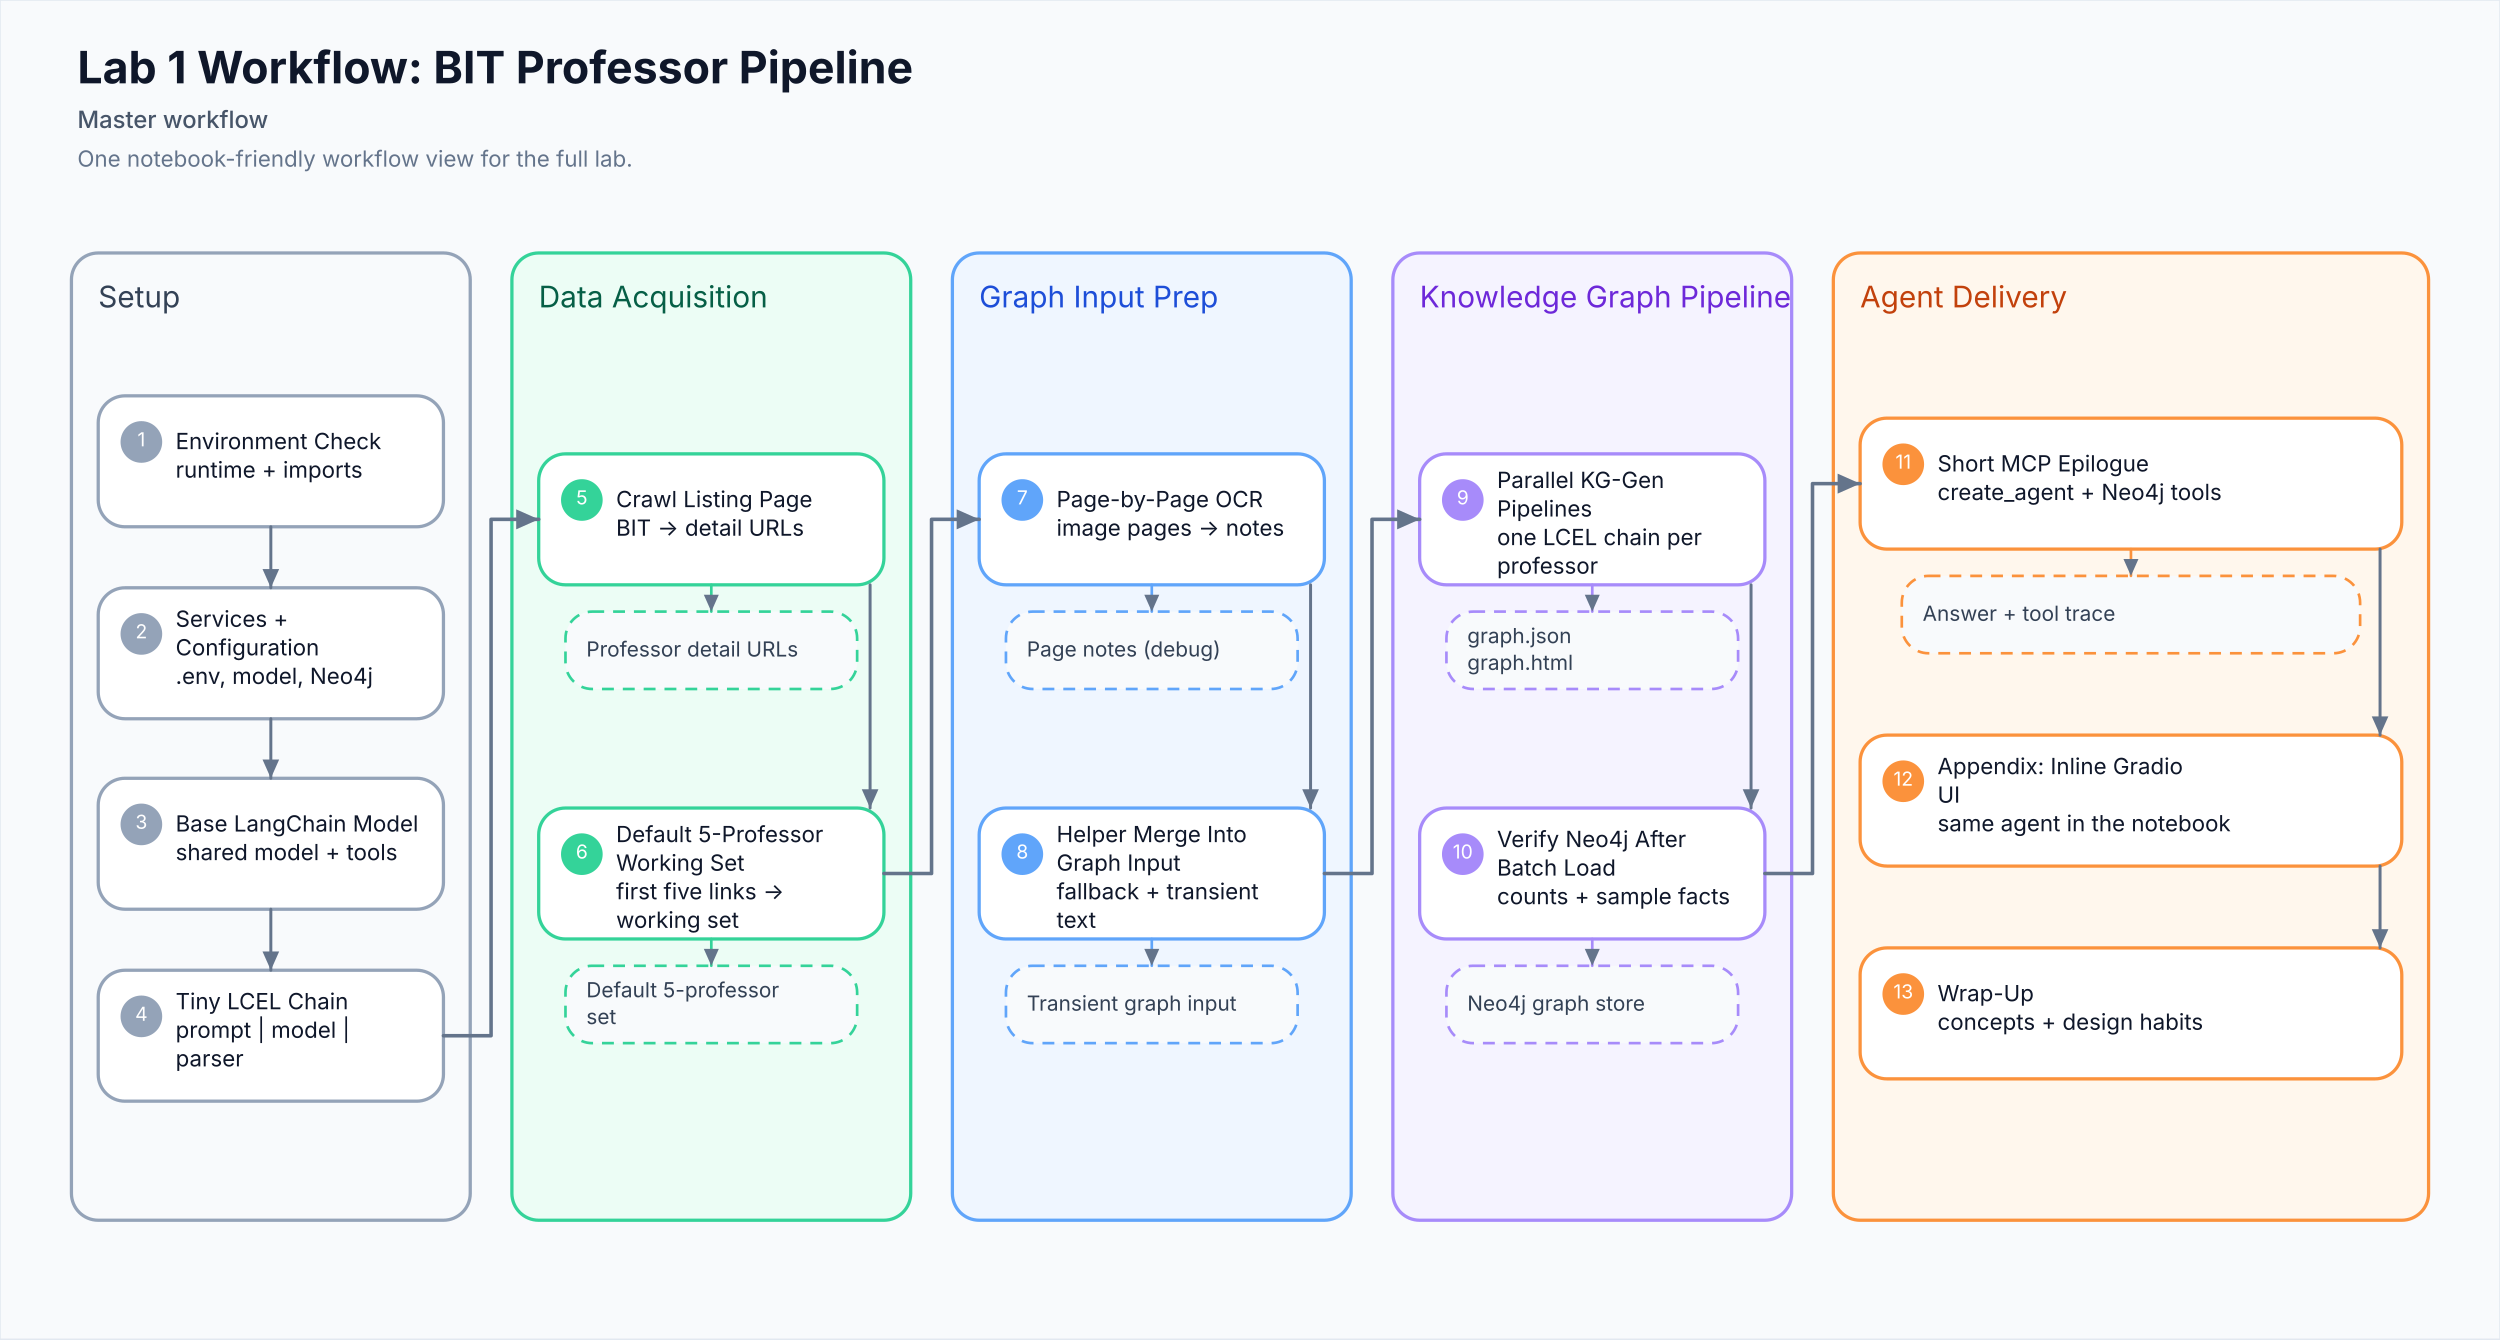
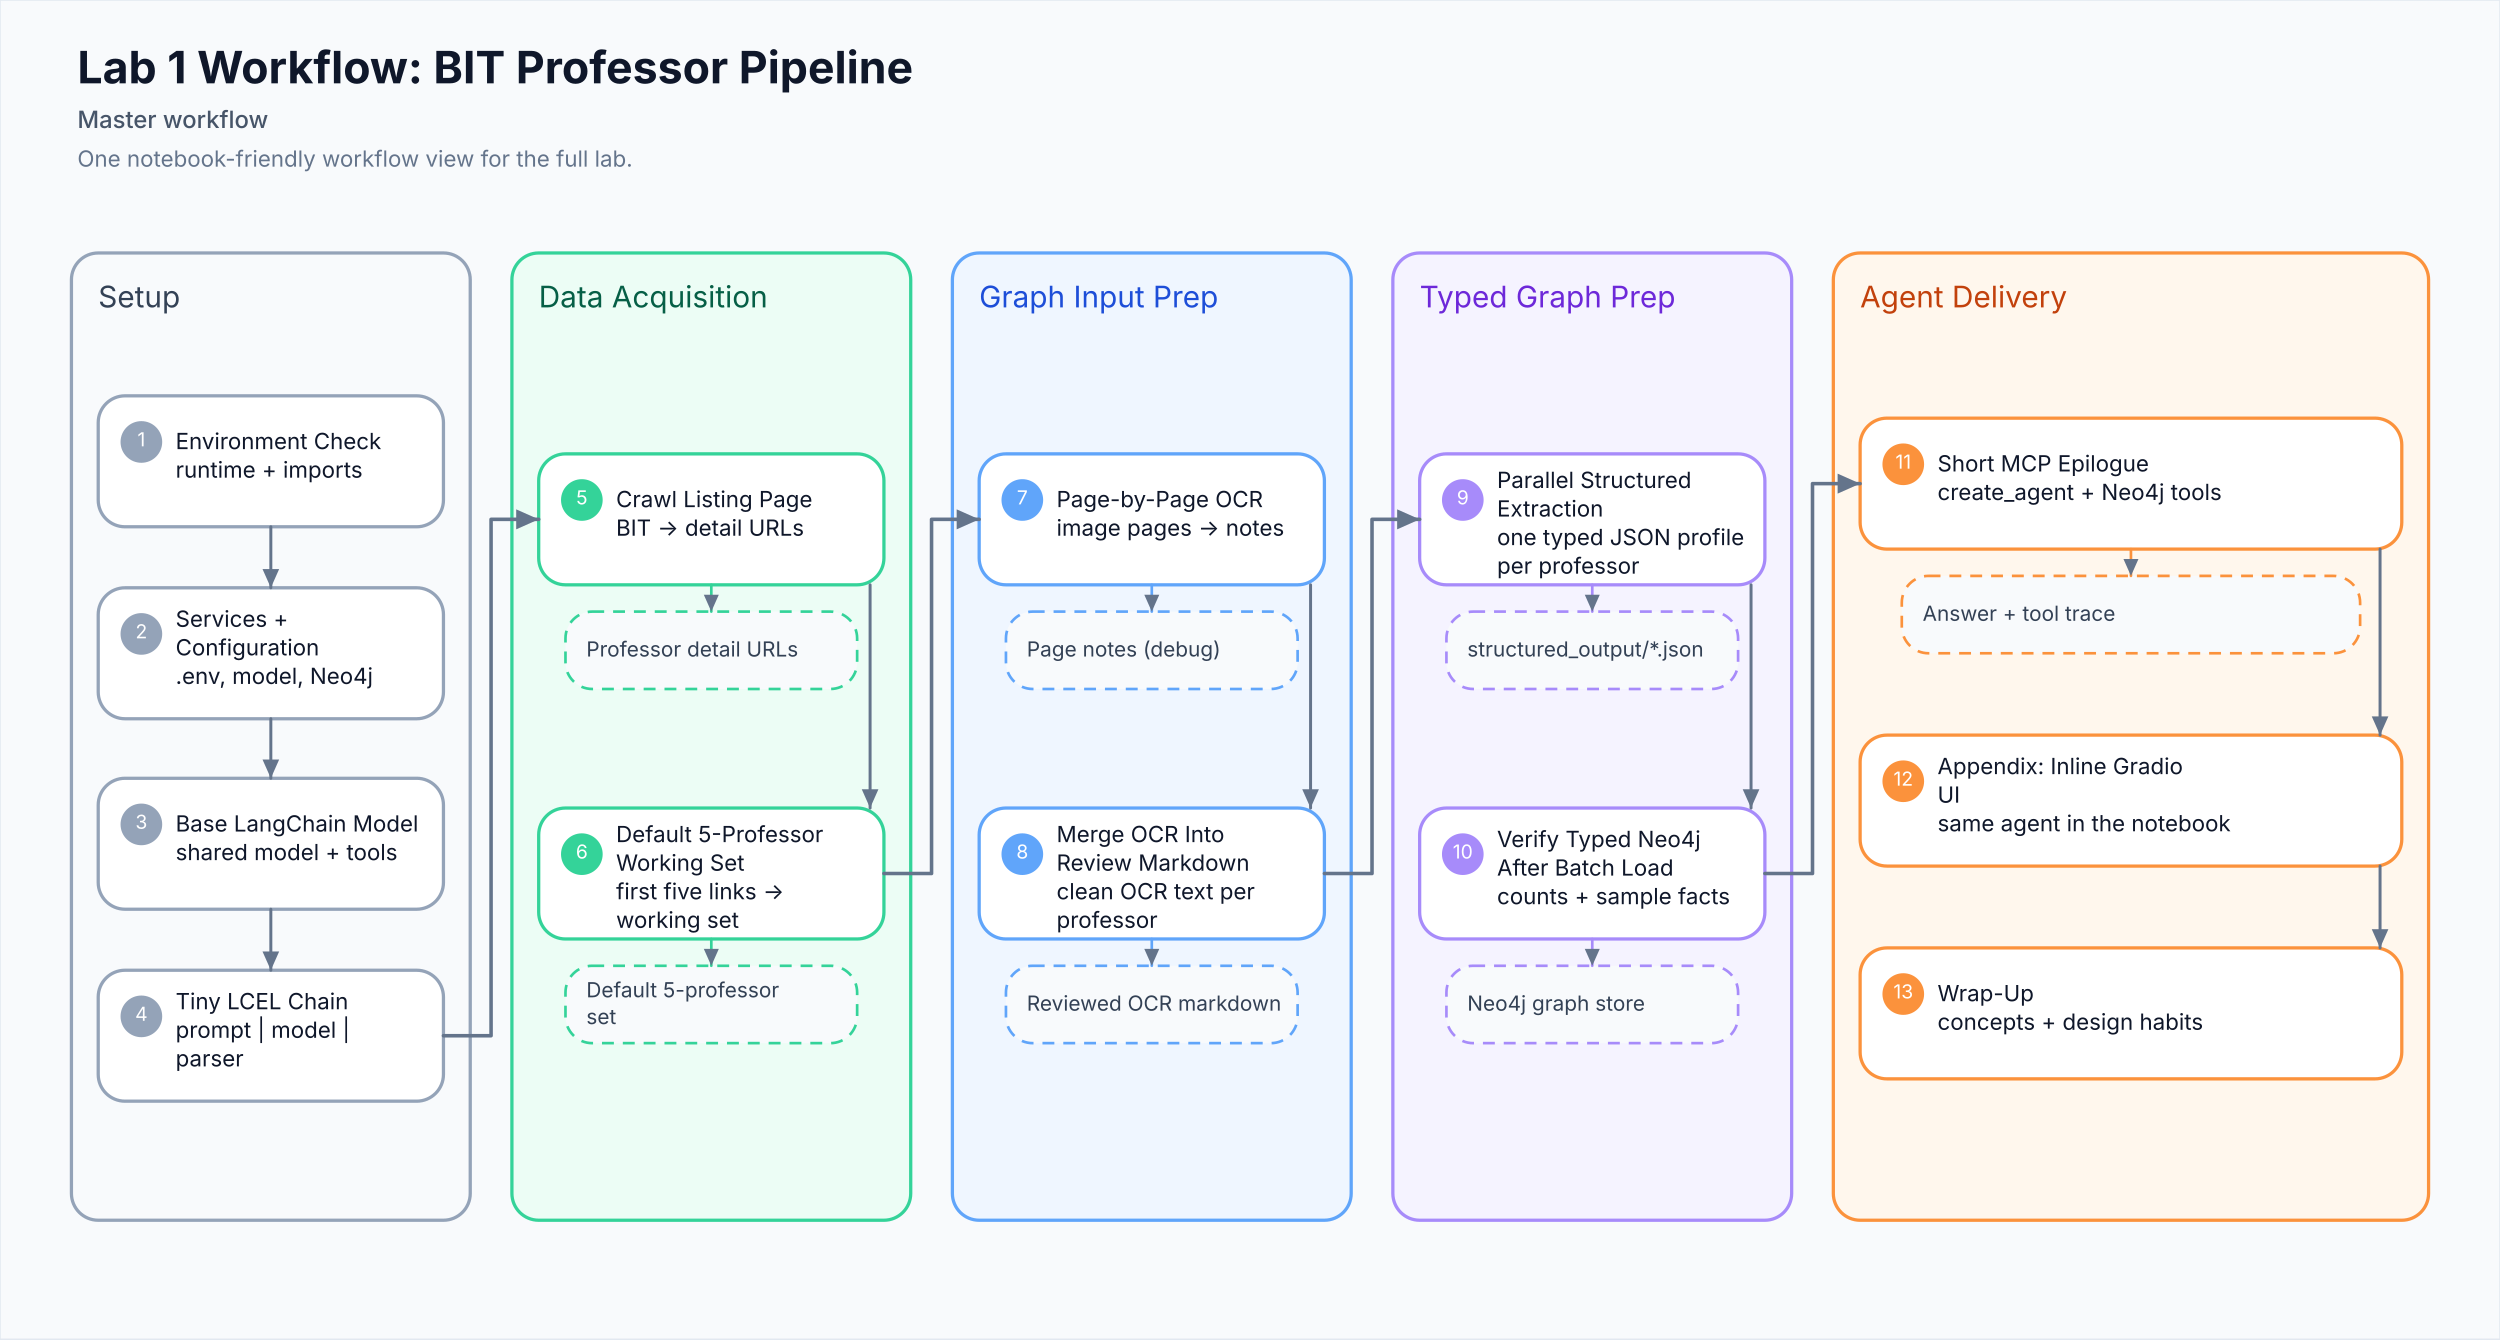
<svg xmlns="http://www.w3.org/2000/svg" width="1680" height="900" viewBox="0 0 1680 900">
  <defs>
    <marker id="arrow-dark" viewBox="0 0 10 10" refX="9" refY="5" markerWidth="7" markerHeight="7" orient="auto">
      <path d="M 0 1 L 9 5 L 0 9 Z" fill="#64748b" />
    </marker>
    <marker id="arrow-current" viewBox="0 0 10 10" refX="9" refY="5" markerWidth="7" markerHeight="7" orient="auto">
      <path d="M 0 1 L 9 5 L 0 9 Z" fill="#e8590c" />
    </marker>
    <filter id="current-shadow" x="-10%" y="-10%" width="140%" height="140%">
      <feDropShadow dx="0" dy="3" stdDeviation="4" flood-color="#fed7aa" flood-opacity="0.95" />
    </filter>
  </defs>
  <rect width="1680" height="900" fill="#f8fafc" stroke="#e2e8f0" stroke-width="1" />
  <text x="52" y="56" font-family="Inter, Arial, sans-serif" font-size="30" font-weight="700" fill="#0f172a">Lab 1 Workflow: BIT Professor Pipeline</text>
  <text x="52" y="86" font-family="Inter, Arial, sans-serif" font-size="16" font-weight="500" fill="#475569">Master workflow</text>
  <text x="52" y="112" font-family="Inter, Arial, sans-serif" font-size="15" font-weight="400" fill="#64748b">One notebook-friendly workflow view for the full lab.</text>
  <g opacity="1.00">
    <rect x="48" y="170" width="268" height="650" rx="18" fill="#f8fafc" stroke="#94a3b8" stroke-width="2.2" />
  </g>
  <g opacity="1.00">
    <text font-family="Inter, Arial, sans-serif" font-size="20" fill="#334155" text-anchor="start">
      <tspan x="66.0" y="192.0" dominant-baseline="hanging">Setup</tspan>
    </text>
  </g>
  <g opacity="1.00">
    <rect x="344" y="170" width="268" height="650" rx="18" fill="#ecfdf5" stroke="#34d399" stroke-width="2.2" />
  </g>
  <g opacity="1.00">
    <text font-family="Inter, Arial, sans-serif" font-size="20" fill="#065f46" text-anchor="start">
      <tspan x="362.0" y="192.0" dominant-baseline="hanging">Data Acquisition</tspan>
    </text>
  </g>
  <g opacity="1.00">
    <rect x="640" y="170" width="268" height="650" rx="18" fill="#eff6ff" stroke="#60a5fa" stroke-width="2.2" />
  </g>
  <g opacity="1.00">
    <text font-family="Inter, Arial, sans-serif" font-size="20" fill="#1d4ed8" text-anchor="start">
      <tspan x="658.0" y="192.0" dominant-baseline="hanging">Graph Input Prep</tspan>
    </text>
  </g>
  <g opacity="1.00">
    <rect x="936" y="170" width="268" height="650" rx="18" fill="#f5f3ff" stroke="#a78bfa" stroke-width="2.2" />
  </g>
  <g opacity="1.00">
    <text font-family="Inter, Arial, sans-serif" font-size="20" fill="#6d28d9" text-anchor="start">
-       <tspan x="954.0" y="192.0" dominant-baseline="hanging">Knowledge Graph Pipeline</tspan>
+       <tspan x="954.0" y="192.0" dominant-baseline="hanging">Typed Graph Prep</tspan>
    </text>
  </g>
  <g opacity="1.00">
    <rect x="1232" y="170" width="400" height="650" rx="18" fill="#fff7ed" stroke="#fb923c" stroke-width="2.2" />
  </g>
  <g opacity="1.00">
    <text font-family="Inter, Arial, sans-serif" font-size="20" fill="#c2410c" text-anchor="start">
      <tspan x="1250.0" y="192.0" dominant-baseline="hanging">Agent Delivery</tspan>
    </text>
  </g>
  <a href="https://docs.astral.sh/uv/getting-started/" target="_blank">
    <g opacity="1.00">
      <rect x="66" y="266" width="232" height="88" rx="18" fill="#ffffff" stroke="#94a3b8" stroke-width="2.2" />
    </g>
  </a>
  <a href="https://docs.astral.sh/uv/getting-started/" target="_blank">
    <g opacity="1.00">
      <ellipse cx="95.0" cy="297.0" rx="13.0" ry="13.0" fill="#94a3b8" stroke="#94a3b8" stroke-width="2" />
    </g>
  </a>
  <a href="https://docs.astral.sh/uv/getting-started/" target="_blank">
    <g opacity="1.00">
      <text font-family="Inter, Arial, sans-serif" font-size="13" fill="#ffffff" text-anchor="middle">
        <tspan x="95.0" y="290.5" dominant-baseline="hanging">1</tspan>
      </text>
    </g>
  </a>
  <a href="https://docs.astral.sh/uv/getting-started/" target="_blank">
    <g opacity="1.00">
      <text font-family="Inter, Arial, sans-serif" font-size="15" fill="#0f172a" text-anchor="start">
        <tspan x="118.0" y="290.9" dominant-baseline="hanging">Environment Check</tspan>
        <tspan x="118.0" y="310.1" dominant-baseline="hanging">runtime + imports</tspan>
      </text>
    </g>
  </a>
  <a href="https://docs.langchain.com/oss/python/integrations/chat/openai" target="_blank">
    <g opacity="1.00">
      <rect x="66" y="395" width="232" height="88" rx="18" fill="#ffffff" stroke="#94a3b8" stroke-width="2.2" />
    </g>
  </a>
  <a href="https://docs.langchain.com/oss/python/integrations/chat/openai" target="_blank">
    <g opacity="1.00">
      <ellipse cx="95.0" cy="426.0" rx="13.0" ry="13.0" fill="#94a3b8" stroke="#94a3b8" stroke-width="2" />
    </g>
  </a>
  <a href="https://docs.langchain.com/oss/python/integrations/chat/openai" target="_blank">
    <g opacity="1.00">
      <text font-family="Inter, Arial, sans-serif" font-size="13" fill="#ffffff" text-anchor="middle">
        <tspan x="95.0" y="419.5" dominant-baseline="hanging">2</tspan>
      </text>
    </g>
  </a>
  <a href="https://docs.langchain.com/oss/python/integrations/chat/openai" target="_blank">
    <g opacity="1.00">
      <text font-family="Inter, Arial, sans-serif" font-size="15" fill="#0f172a" text-anchor="start">
        <tspan x="118.0" y="410.3" dominant-baseline="hanging">Services +</tspan>
        <tspan x="118.0" y="429.5" dominant-baseline="hanging">Configuration</tspan>
        <tspan x="118.0" y="448.7" dominant-baseline="hanging">.env, model, Neo4j</tspan>
      </text>
    </g>
  </a>
  <a href="https://docs.langchain.com/oss/python/integrations/chat/openai" target="_blank">
    <g opacity="1.00">
      <rect x="66" y="523" width="232" height="88" rx="18" fill="#ffffff" stroke="#94a3b8" stroke-width="2.2" />
    </g>
  </a>
  <a href="https://docs.langchain.com/oss/python/integrations/chat/openai" target="_blank">
    <g opacity="1.00">
      <ellipse cx="95.0" cy="554.0" rx="13.0" ry="13.0" fill="#94a3b8" stroke="#94a3b8" stroke-width="2" />
    </g>
  </a>
  <a href="https://docs.langchain.com/oss/python/integrations/chat/openai" target="_blank">
    <g opacity="1.00">
      <text font-family="Inter, Arial, sans-serif" font-size="13" fill="#ffffff" text-anchor="middle">
        <tspan x="95.0" y="547.5" dominant-baseline="hanging">3</tspan>
      </text>
    </g>
  </a>
  <a href="https://docs.langchain.com/oss/python/integrations/chat/openai" target="_blank">
    <g opacity="1.00">
      <text font-family="Inter, Arial, sans-serif" font-size="15" fill="#0f172a" text-anchor="start">
        <tspan x="118.0" y="547.9" dominant-baseline="hanging">Base LangChain Model</tspan>
        <tspan x="118.0" y="567.1" dominant-baseline="hanging">shared model + tools</tspan>
      </text>
    </g>
  </a>
  <a href="https://api.python.langchain.com/en/latest/core/runnables/langchain_core.runnables.base.Runnable.html" target="_blank">
    <g opacity="1.00">
      <rect x="66" y="652" width="232" height="88" rx="18" fill="#ffffff" stroke="#94a3b8" stroke-width="2.2" />
    </g>
  </a>
  <a href="https://api.python.langchain.com/en/latest/core/runnables/langchain_core.runnables.base.Runnable.html" target="_blank">
    <g opacity="1.00">
      <ellipse cx="95.0" cy="683.0" rx="13.0" ry="13.0" fill="#94a3b8" stroke="#94a3b8" stroke-width="2" />
    </g>
  </a>
  <a href="https://api.python.langchain.com/en/latest/core/runnables/langchain_core.runnables.base.Runnable.html" target="_blank">
    <g opacity="1.00">
      <text font-family="Inter, Arial, sans-serif" font-size="13" fill="#ffffff" text-anchor="middle">
        <tspan x="95.0" y="676.5" dominant-baseline="hanging">4</tspan>
      </text>
    </g>
  </a>
  <a href="https://api.python.langchain.com/en/latest/core/runnables/langchain_core.runnables.base.Runnable.html" target="_blank">
    <g opacity="1.00">
      <text font-family="Inter, Arial, sans-serif" font-size="15" fill="#0f172a" text-anchor="start">
        <tspan x="118.0" y="667.3" dominant-baseline="hanging">Tiny LCEL Chain</tspan>
        <tspan x="118.0" y="686.5" dominant-baseline="hanging">prompt | model |</tspan>
        <tspan x="118.0" y="705.7" dominant-baseline="hanging">parser</tspan>
      </text>
    </g>
  </a>
  <a href="https://requests.readthedocs.io/en/latest/user/quickstart/" target="_blank">
    <g opacity="1.00">
      <rect x="362" y="305" width="232" height="88" rx="18" fill="#ffffff" stroke="#34d399" stroke-width="2.2" />
    </g>
  </a>
  <a href="https://requests.readthedocs.io/en/latest/user/quickstart/" target="_blank">
    <g opacity="1.00">
      <ellipse cx="391.0" cy="336.0" rx="13.0" ry="13.0" fill="#34d399" stroke="#34d399" stroke-width="2" />
    </g>
  </a>
  <a href="https://requests.readthedocs.io/en/latest/user/quickstart/" target="_blank">
    <g opacity="1.00">
      <text font-family="Inter, Arial, sans-serif" font-size="13" fill="#ffffff" text-anchor="middle">
        <tspan x="391.0" y="329.5" dominant-baseline="hanging">5</tspan>
      </text>
    </g>
  </a>
  <a href="https://requests.readthedocs.io/en/latest/user/quickstart/" target="_blank">
    <g opacity="1.00">
      <text font-family="Inter, Arial, sans-serif" font-size="15" fill="#0f172a" text-anchor="start">
        <tspan x="414.0" y="329.9" dominant-baseline="hanging">Crawl Listing Page</tspan>
        <tspan x="414.0" y="349.1" dominant-baseline="hanging">BIT -&gt; detail URLs</tspan>
      </text>
    </g>
  </a>
  <g opacity="1.00">
    <rect x="380" y="411" width="196" height="52" rx="18" fill="#f8fafc" stroke="#34d399" stroke-width="1.8" stroke-dasharray="8 6" />
  </g>
  <g opacity="1.00">
    <text font-family="Inter, Arial, sans-serif" font-size="14" fill="#334155" text-anchor="start">
      <tspan x="394.0" y="431.0" dominant-baseline="hanging">Professor detail URLs</tspan>
    </text>
  </g>
  <g opacity="1.00">
    <path d="M 478.0,393.0 L 478.0,411.0" fill="none" stroke="#34d399" stroke-width="1.8" stroke-linecap="round" stroke-linejoin="round" marker-end="url(#arrow-dark)" stroke-dasharray="8 6" />
  </g>
  <a href="https://www.crummy.com/software/BeautifulSoup/bs4/doc/" target="_blank">
    <g opacity="1.00">
      <rect x="362" y="543" width="232" height="88" rx="18" fill="#ffffff" stroke="#34d399" stroke-width="2.2" />
    </g>
  </a>
  <a href="https://www.crummy.com/software/BeautifulSoup/bs4/doc/" target="_blank">
    <g opacity="1.00">
      <ellipse cx="391.0" cy="574.0" rx="13.0" ry="13.0" fill="#34d399" stroke="#34d399" stroke-width="2" />
    </g>
  </a>
  <a href="https://www.crummy.com/software/BeautifulSoup/bs4/doc/" target="_blank">
    <g opacity="1.00">
      <text font-family="Inter, Arial, sans-serif" font-size="13" fill="#ffffff" text-anchor="middle">
        <tspan x="391.0" y="567.5" dominant-baseline="hanging">6</tspan>
      </text>
    </g>
  </a>
  <a href="https://www.crummy.com/software/BeautifulSoup/bs4/doc/" target="_blank">
    <g opacity="1.00">
      <text font-family="Inter, Arial, sans-serif" font-size="15" fill="#0f172a" text-anchor="start">
        <tspan x="414.0" y="555.0" dominant-baseline="hanging">Default 5-Professor</tspan>
        <tspan x="414.0" y="574.2" dominant-baseline="hanging">Working Set</tspan>
        <tspan x="414.0" y="593.4" dominant-baseline="hanging">first five links -&gt;</tspan>
        <tspan x="414.0" y="612.6" dominant-baseline="hanging">working set</tspan>
      </text>
    </g>
  </a>
  <g opacity="1.00">
    <rect x="380" y="649" width="196" height="52" rx="18" fill="#f8fafc" stroke="#34d399" stroke-width="1.8" stroke-dasharray="8 6" />
  </g>
  <g opacity="1.00">
    <text font-family="Inter, Arial, sans-serif" font-size="14" fill="#334155" text-anchor="start">
      <tspan x="394.0" y="660.0" dominant-baseline="hanging">Default 5-professor</tspan>
      <tspan x="394.0" y="678.0" dominant-baseline="hanging">set</tspan>
    </text>
  </g>
  <g opacity="1.00">
    <path d="M 478.0,631.0 L 478.0,649.0" fill="none" stroke="#34d399" stroke-width="1.8" stroke-linecap="round" stroke-linejoin="round" marker-end="url(#arrow-dark)" stroke-dasharray="8 6" />
  </g>
  <a href="https://docs.langchain.com/oss/python/langchain/messages" target="_blank">
    <g opacity="1.00">
      <rect x="658" y="305" width="232" height="88" rx="18" fill="#ffffff" stroke="#60a5fa" stroke-width="2.2" />
    </g>
  </a>
  <a href="https://docs.langchain.com/oss/python/langchain/messages" target="_blank">
    <g opacity="1.00">
      <ellipse cx="687.0" cy="336.0" rx="13.0" ry="13.0" fill="#60a5fa" stroke="#60a5fa" stroke-width="2" />
    </g>
  </a>
  <a href="https://docs.langchain.com/oss/python/langchain/messages" target="_blank">
    <g opacity="1.00">
      <text font-family="Inter, Arial, sans-serif" font-size="13" fill="#ffffff" text-anchor="middle">
        <tspan x="687.0" y="329.5" dominant-baseline="hanging">7</tspan>
      </text>
    </g>
  </a>
  <a href="https://docs.langchain.com/oss/python/langchain/messages" target="_blank">
    <g opacity="1.00">
      <text font-family="Inter, Arial, sans-serif" font-size="15" fill="#0f172a" text-anchor="start">
        <tspan x="710.0" y="329.9" dominant-baseline="hanging">Page-by-Page OCR</tspan>
        <tspan x="710.0" y="349.1" dominant-baseline="hanging">image pages -&gt; notes</tspan>
      </text>
    </g>
  </a>
  <g opacity="1.00">
    <rect x="676" y="411" width="196" height="52" rx="18" fill="#f8fafc" stroke="#60a5fa" stroke-width="1.8" stroke-dasharray="8 6" />
  </g>
  <g opacity="1.00">
    <text font-family="Inter, Arial, sans-serif" font-size="14" fill="#334155" text-anchor="start">
      <tspan x="690.0" y="431.0" dominant-baseline="hanging">Page notes (debug)</tspan>
    </text>
  </g>
  <g opacity="1.00">
    <path d="M 774.0,393.0 L 774.0,411.0" fill="none" stroke="#60a5fa" stroke-width="1.8" stroke-linecap="round" stroke-linejoin="round" marker-end="url(#arrow-dark)" stroke-dasharray="8 6" />
  </g>
  <a href="https://api.python.langchain.com/en/latest/core/runnables/langchain_core.runnables.base.RunnableSequence.html" target="_blank">
    <g opacity="1.00">
      <rect x="658" y="543" width="232" height="88" rx="18" fill="#ffffff" stroke="#60a5fa" stroke-width="2.2" />
    </g>
  </a>
  <a href="https://api.python.langchain.com/en/latest/core/runnables/langchain_core.runnables.base.RunnableSequence.html" target="_blank">
    <g opacity="1.00">
      <ellipse cx="687.0" cy="574.0" rx="13.0" ry="13.0" fill="#60a5fa" stroke="#60a5fa" stroke-width="2" />
    </g>
  </a>
  <a href="https://api.python.langchain.com/en/latest/core/runnables/langchain_core.runnables.base.RunnableSequence.html" target="_blank">
    <g opacity="1.00">
      <text font-family="Inter, Arial, sans-serif" font-size="13" fill="#ffffff" text-anchor="middle">
        <tspan x="687.0" y="567.5" dominant-baseline="hanging">8</tspan>
      </text>
    </g>
  </a>
  <a href="https://api.python.langchain.com/en/latest/core/runnables/langchain_core.runnables.base.RunnableSequence.html" target="_blank">
    <g opacity="1.00">
      <text font-family="Inter, Arial, sans-serif" font-size="15" fill="#0f172a" text-anchor="start">
-         <tspan x="710.0" y="555.0" dominant-baseline="hanging">Helper Merge Into</tspan>
-         <tspan x="710.0" y="574.2" dominant-baseline="hanging">Graph Input</tspan>
-         <tspan x="710.0" y="593.4" dominant-baseline="hanging">fallback + transient</tspan>
-         <tspan x="710.0" y="612.6" dominant-baseline="hanging">text</tspan>
+         <tspan x="710.0" y="555.0" dominant-baseline="hanging">Merge OCR Into</tspan>
+         <tspan x="710.0" y="574.2" dominant-baseline="hanging">Review Markdown</tspan>
+         <tspan x="710.0" y="593.4" dominant-baseline="hanging">clean OCR text per</tspan>
+         <tspan x="710.0" y="612.6" dominant-baseline="hanging">professor</tspan>
      </text>
    </g>
  </a>
  <g opacity="1.00">
    <rect x="676" y="649" width="196" height="52" rx="18" fill="#f8fafc" stroke="#60a5fa" stroke-width="1.8" stroke-dasharray="8 6" />
  </g>
  <g opacity="1.00">
    <text font-family="Inter, Arial, sans-serif" font-size="14" fill="#334155" text-anchor="start">
-       <tspan x="690.0" y="669.0" dominant-baseline="hanging">Transient graph input</tspan>
+       <tspan x="690.0" y="669.0" dominant-baseline="hanging">Reviewed OCR markdown</tspan>
    </text>
  </g>
  <g opacity="1.00">
    <path d="M 774.0,631.0 L 774.0,649.0" fill="none" stroke="#60a5fa" stroke-width="1.8" stroke-linecap="round" stroke-linejoin="round" marker-end="url(#arrow-dark)" stroke-dasharray="8 6" />
  </g>
-   <a href="https://github.com/stair-lab/kg-gen" target="_blank">
+   <a href="https://docs.langchain.com/oss/python/integrations/chat/openai" target="_blank">
    <g opacity="1.00">
      <rect x="954" y="305" width="232" height="88" rx="18" fill="#ffffff" stroke="#a78bfa" stroke-width="2.2" />
    </g>
  </a>
-   <a href="https://github.com/stair-lab/kg-gen" target="_blank">
+   <a href="https://docs.langchain.com/oss/python/integrations/chat/openai" target="_blank">
    <g opacity="1.00">
      <ellipse cx="983.0" cy="336.0" rx="13.0" ry="13.0" fill="#a78bfa" stroke="#a78bfa" stroke-width="2" />
    </g>
  </a>
-   <a href="https://github.com/stair-lab/kg-gen" target="_blank">
+   <a href="https://docs.langchain.com/oss/python/integrations/chat/openai" target="_blank">
    <g opacity="1.00">
      <text font-family="Inter, Arial, sans-serif" font-size="13" fill="#ffffff" text-anchor="middle">
        <tspan x="983.0" y="329.5" dominant-baseline="hanging">9</tspan>
      </text>
    </g>
  </a>
-   <a href="https://github.com/stair-lab/kg-gen" target="_blank">
-     <g opacity="1.00">
-       <text font-family="Inter, Arial, sans-serif" font-size="15" fill="#0f172a" text-anchor="start">
-         <tspan x="1006.0" y="317.0" dominant-baseline="hanging">Parallel KG-Gen</tspan>
-         <tspan x="1006.0" y="336.2" dominant-baseline="hanging">Pipelines</tspan>
-         <tspan x="1006.0" y="355.4" dominant-baseline="hanging">one LCEL chain per</tspan>
-         <tspan x="1006.0" y="374.6" dominant-baseline="hanging">professor</tspan>
+   <a href="https://docs.langchain.com/oss/python/integrations/chat/openai" target="_blank">
+     <g opacity="1.00">
+       <text font-family="Inter, Arial, sans-serif" font-size="15" fill="#0f172a" text-anchor="start">
+         <tspan x="1006.0" y="317.0" dominant-baseline="hanging">Parallel Structured</tspan>
+         <tspan x="1006.0" y="336.2" dominant-baseline="hanging">Extraction</tspan>
+         <tspan x="1006.0" y="355.4" dominant-baseline="hanging">one typed JSON profile</tspan>
+         <tspan x="1006.0" y="374.6" dominant-baseline="hanging">per professor</tspan>
      </text>
    </g>
  </a>
  <g opacity="1.00">
    <rect x="972" y="411" width="196" height="52" rx="18" fill="#f8fafc" stroke="#a78bfa" stroke-width="1.8" stroke-dasharray="8 6" />
  </g>
  <g opacity="1.00">
    <text font-family="Inter, Arial, sans-serif" font-size="14" fill="#334155" text-anchor="start">
-       <tspan x="986.0" y="422.0" dominant-baseline="hanging">graph.json</tspan>
-       <tspan x="986.0" y="440.0" dominant-baseline="hanging">graph.html</tspan>
+       <tspan x="986.0" y="431.0" dominant-baseline="hanging">structured_output/*.json</tspan>
    </text>
  </g>
  <g opacity="1.00">
    <path d="M 1070.0,393.0 L 1070.0,411.0" fill="none" stroke="#a78bfa" stroke-width="1.8" stroke-linecap="round" stroke-linejoin="round" marker-end="url(#arrow-dark)" stroke-dasharray="8 6" />
  </g>
  <a href="https://neo4j.com/docs/python-manual/current/connect/" target="_blank">
    <g opacity="1.00">
      <rect x="954" y="543" width="232" height="88" rx="18" fill="#ffffff" stroke="#a78bfa" stroke-width="2.2" />
    </g>
  </a>
  <a href="https://neo4j.com/docs/python-manual/current/connect/" target="_blank">
    <g opacity="1.00">
      <ellipse cx="983.0" cy="574.0" rx="13.0" ry="13.0" fill="#a78bfa" stroke="#a78bfa" stroke-width="2" />
    </g>
  </a>
  <a href="https://neo4j.com/docs/python-manual/current/connect/" target="_blank">
    <g opacity="1.00">
      <text font-family="Inter, Arial, sans-serif" font-size="13" fill="#ffffff" text-anchor="middle">
        <tspan x="983.0" y="567.5" dominant-baseline="hanging">10</tspan>
      </text>
    </g>
  </a>
  <a href="https://neo4j.com/docs/python-manual/current/connect/" target="_blank">
    <g opacity="1.00">
      <text font-family="Inter, Arial, sans-serif" font-size="15" fill="#0f172a" text-anchor="start">
-         <tspan x="1006.0" y="558.3" dominant-baseline="hanging">Verify Neo4j After</tspan>
-         <tspan x="1006.0" y="577.5" dominant-baseline="hanging">Batch Load</tspan>
+         <tspan x="1006.0" y="558.3" dominant-baseline="hanging">Verify Typed Neo4j</tspan>
+         <tspan x="1006.0" y="577.5" dominant-baseline="hanging">After Batch Load</tspan>
        <tspan x="1006.0" y="596.7" dominant-baseline="hanging">counts + sample facts</tspan>
      </text>
    </g>
  </a>
  <g opacity="1.00">
    <rect x="972" y="649" width="196" height="52" rx="18" fill="#f8fafc" stroke="#a78bfa" stroke-width="1.8" stroke-dasharray="8 6" />
  </g>
  <g opacity="1.00">
    <text font-family="Inter, Arial, sans-serif" font-size="14" fill="#334155" text-anchor="start">
      <tspan x="986.0" y="669.0" dominant-baseline="hanging">Neo4j graph store</tspan>
    </text>
  </g>
  <g opacity="1.00">
    <path d="M 1070.0,631.0 L 1070.0,649.0" fill="none" stroke="#a78bfa" stroke-width="1.8" stroke-linecap="round" stroke-linejoin="round" marker-end="url(#arrow-dark)" stroke-dasharray="8 6" />
  </g>
  <a href="https://docs.langchain.com/oss/python/langchain/mcp" target="_blank">
    <g opacity="1.00">
      <rect x="1250" y="281" width="364" height="88" rx="18" fill="#ffffff" stroke="#fb923c" stroke-width="2.2" />
    </g>
  </a>
  <a href="https://docs.langchain.com/oss/python/langchain/mcp" target="_blank">
    <g opacity="1.00">
      <ellipse cx="1279.0" cy="312.0" rx="13.0" ry="13.0" fill="#fb923c" stroke="#fb923c" stroke-width="2" />
    </g>
  </a>
  <a href="https://docs.langchain.com/oss/python/langchain/mcp" target="_blank">
    <g opacity="1.00">
      <text font-family="Inter, Arial, sans-serif" font-size="13" fill="#ffffff" text-anchor="middle">
        <tspan x="1279.0" y="305.5" dominant-baseline="hanging">11</tspan>
      </text>
    </g>
  </a>
  <a href="https://docs.langchain.com/oss/python/langchain/mcp" target="_blank">
    <g opacity="1.00">
      <text font-family="Inter, Arial, sans-serif" font-size="15" fill="#0f172a" text-anchor="start">
        <tspan x="1302.0" y="305.9" dominant-baseline="hanging">Short MCP Epilogue</tspan>
        <tspan x="1302.0" y="325.1" dominant-baseline="hanging">create_agent + Neo4j tools</tspan>
      </text>
    </g>
  </a>
  <g opacity="1.00">
    <rect x="1278" y="387" width="308" height="52" rx="18" fill="#f8fafc" stroke="#fb923c" stroke-width="1.8" stroke-dasharray="8 6" />
  </g>
  <g opacity="1.00">
    <text font-family="Inter, Arial, sans-serif" font-size="14" fill="#334155" text-anchor="start">
      <tspan x="1292.0" y="407.0" dominant-baseline="hanging">Answer + tool trace</tspan>
    </text>
  </g>
  <g opacity="1.00">
    <path d="M 1432.0,369.0 L 1432.0,387.0" fill="none" stroke="#fb923c" stroke-width="1.8" stroke-linecap="round" stroke-linejoin="round" marker-end="url(#arrow-dark)" stroke-dasharray="8 6" />
  </g>
  <a href="https://www.gradio.app/guides/quickstart" target="_blank">
    <g opacity="1.00">
      <rect x="1250" y="494" width="364" height="88" rx="18" fill="#ffffff" stroke="#fb923c" stroke-width="2.2" />
    </g>
  </a>
  <a href="https://www.gradio.app/guides/quickstart" target="_blank">
    <g opacity="1.00">
      <ellipse cx="1279.0" cy="525.0" rx="13.0" ry="13.0" fill="#fb923c" stroke="#fb923c" stroke-width="2" />
    </g>
  </a>
  <a href="https://www.gradio.app/guides/quickstart" target="_blank">
    <g opacity="1.00">
      <text font-family="Inter, Arial, sans-serif" font-size="13" fill="#ffffff" text-anchor="middle">
        <tspan x="1279.0" y="518.5" dominant-baseline="hanging">12</tspan>
      </text>
    </g>
  </a>
  <a href="https://www.gradio.app/guides/quickstart" target="_blank">
    <g opacity="1.00">
      <text font-family="Inter, Arial, sans-serif" font-size="15" fill="#0f172a" text-anchor="start">
        <tspan x="1302.0" y="509.3" dominant-baseline="hanging">Appendix: Inline Gradio</tspan>
        <tspan x="1302.0" y="528.5" dominant-baseline="hanging">UI</tspan>
        <tspan x="1302.0" y="547.7" dominant-baseline="hanging">same agent in the notebook</tspan>
      </text>
    </g>
  </a>
  <a href="https://docs.langchain.com/oss/python/learn" target="_blank">
    <g opacity="1.00">
      <rect x="1250" y="637" width="364" height="88" rx="18" fill="#ffffff" stroke="#fb923c" stroke-width="2.2" />
    </g>
  </a>
  <a href="https://docs.langchain.com/oss/python/learn" target="_blank">
    <g opacity="1.00">
      <ellipse cx="1279.0" cy="668.0" rx="13.0" ry="13.0" fill="#fb923c" stroke="#fb923c" stroke-width="2" />
    </g>
  </a>
  <a href="https://docs.langchain.com/oss/python/learn" target="_blank">
    <g opacity="1.00">
      <text font-family="Inter, Arial, sans-serif" font-size="13" fill="#ffffff" text-anchor="middle">
        <tspan x="1279.0" y="661.5" dominant-baseline="hanging">13</tspan>
      </text>
    </g>
  </a>
  <a href="https://docs.langchain.com/oss/python/learn" target="_blank">
    <g opacity="1.00">
      <text font-family="Inter, Arial, sans-serif" font-size="15" fill="#0f172a" text-anchor="start">
        <tspan x="1302.0" y="661.9" dominant-baseline="hanging">Wrap-Up</tspan>
        <tspan x="1302.0" y="681.1" dominant-baseline="hanging">concepts + design habits</tspan>
      </text>
    </g>
  </a>
  <g opacity="1.00">
    <path d="M 182.0,354.0 L 182.0,395.0" fill="none" stroke="#64748b" stroke-width="2.0" stroke-linecap="round" stroke-linejoin="round" marker-end="url(#arrow-dark)" />
  </g>
  <g opacity="1.00">
    <path d="M 182.0,483.0 L 182.0,523.0" fill="none" stroke="#64748b" stroke-width="2.0" stroke-linecap="round" stroke-linejoin="round" marker-end="url(#arrow-dark)" />
  </g>
  <g opacity="1.00">
    <path d="M 182.0,611.0 L 182.0,652.0" fill="none" stroke="#64748b" stroke-width="2.0" stroke-linecap="round" stroke-linejoin="round" marker-end="url(#arrow-dark)" />
  </g>
  <g opacity="1.00">
    <path d="M 298.0,696.0 L 330.0,696.0 L 330.0,349.0 L 362.0,349.0" fill="none" stroke="#64748b" stroke-width="2.4" stroke-linecap="round" stroke-linejoin="round" marker-end="url(#arrow-dark)" />
  </g>
  <g opacity="1.00">
    <path d="M 584.7,393.0 L 584.7,543.0" fill="none" stroke="#64748b" stroke-width="2.0" stroke-linecap="round" stroke-linejoin="round" marker-end="url(#arrow-dark)" />
  </g>
  <g opacity="1.00">
    <path d="M 594.0,587.0 L 626.0,587.0 L 626.0,349.0 L 658.0,349.0" fill="none" stroke="#64748b" stroke-width="2.4" stroke-linecap="round" stroke-linejoin="round" marker-end="url(#arrow-dark)" />
  </g>
  <g opacity="1.00">
    <path d="M 880.7,393.0 L 880.7,543.0" fill="none" stroke="#64748b" stroke-width="2.0" stroke-linecap="round" stroke-linejoin="round" marker-end="url(#arrow-dark)" />
  </g>
  <g opacity="1.00">
    <path d="M 890.0,587.0 L 922.0,587.0 L 922.0,349.0 L 954.0,349.0" fill="none" stroke="#64748b" stroke-width="2.4" stroke-linecap="round" stroke-linejoin="round" marker-end="url(#arrow-dark)" />
  </g>
  <g opacity="1.00">
    <path d="M 1176.7,393.0 L 1176.7,543.0" fill="none" stroke="#64748b" stroke-width="2.0" stroke-linecap="round" stroke-linejoin="round" marker-end="url(#arrow-dark)" />
  </g>
  <g opacity="1.00">
    <path d="M 1186.0,587.0 L 1218.0,587.0 L 1218.0,325.0 L 1250.0,325.0" fill="none" stroke="#64748b" stroke-width="2.4" stroke-linecap="round" stroke-linejoin="round" marker-end="url(#arrow-dark)" />
  </g>
  <g opacity="1.00">
    <path d="M 1599.4,369.0 L 1599.4,494.0" fill="none" stroke="#64748b" stroke-width="2.0" stroke-linecap="round" stroke-linejoin="round" marker-end="url(#arrow-dark)" />
  </g>
  <g opacity="1.00">
    <path d="M 1599.4,582.0 L 1599.4,637.0" fill="none" stroke="#64748b" stroke-width="2.0" stroke-linecap="round" stroke-linejoin="round" marker-end="url(#arrow-dark)" />
  </g>
</svg>
